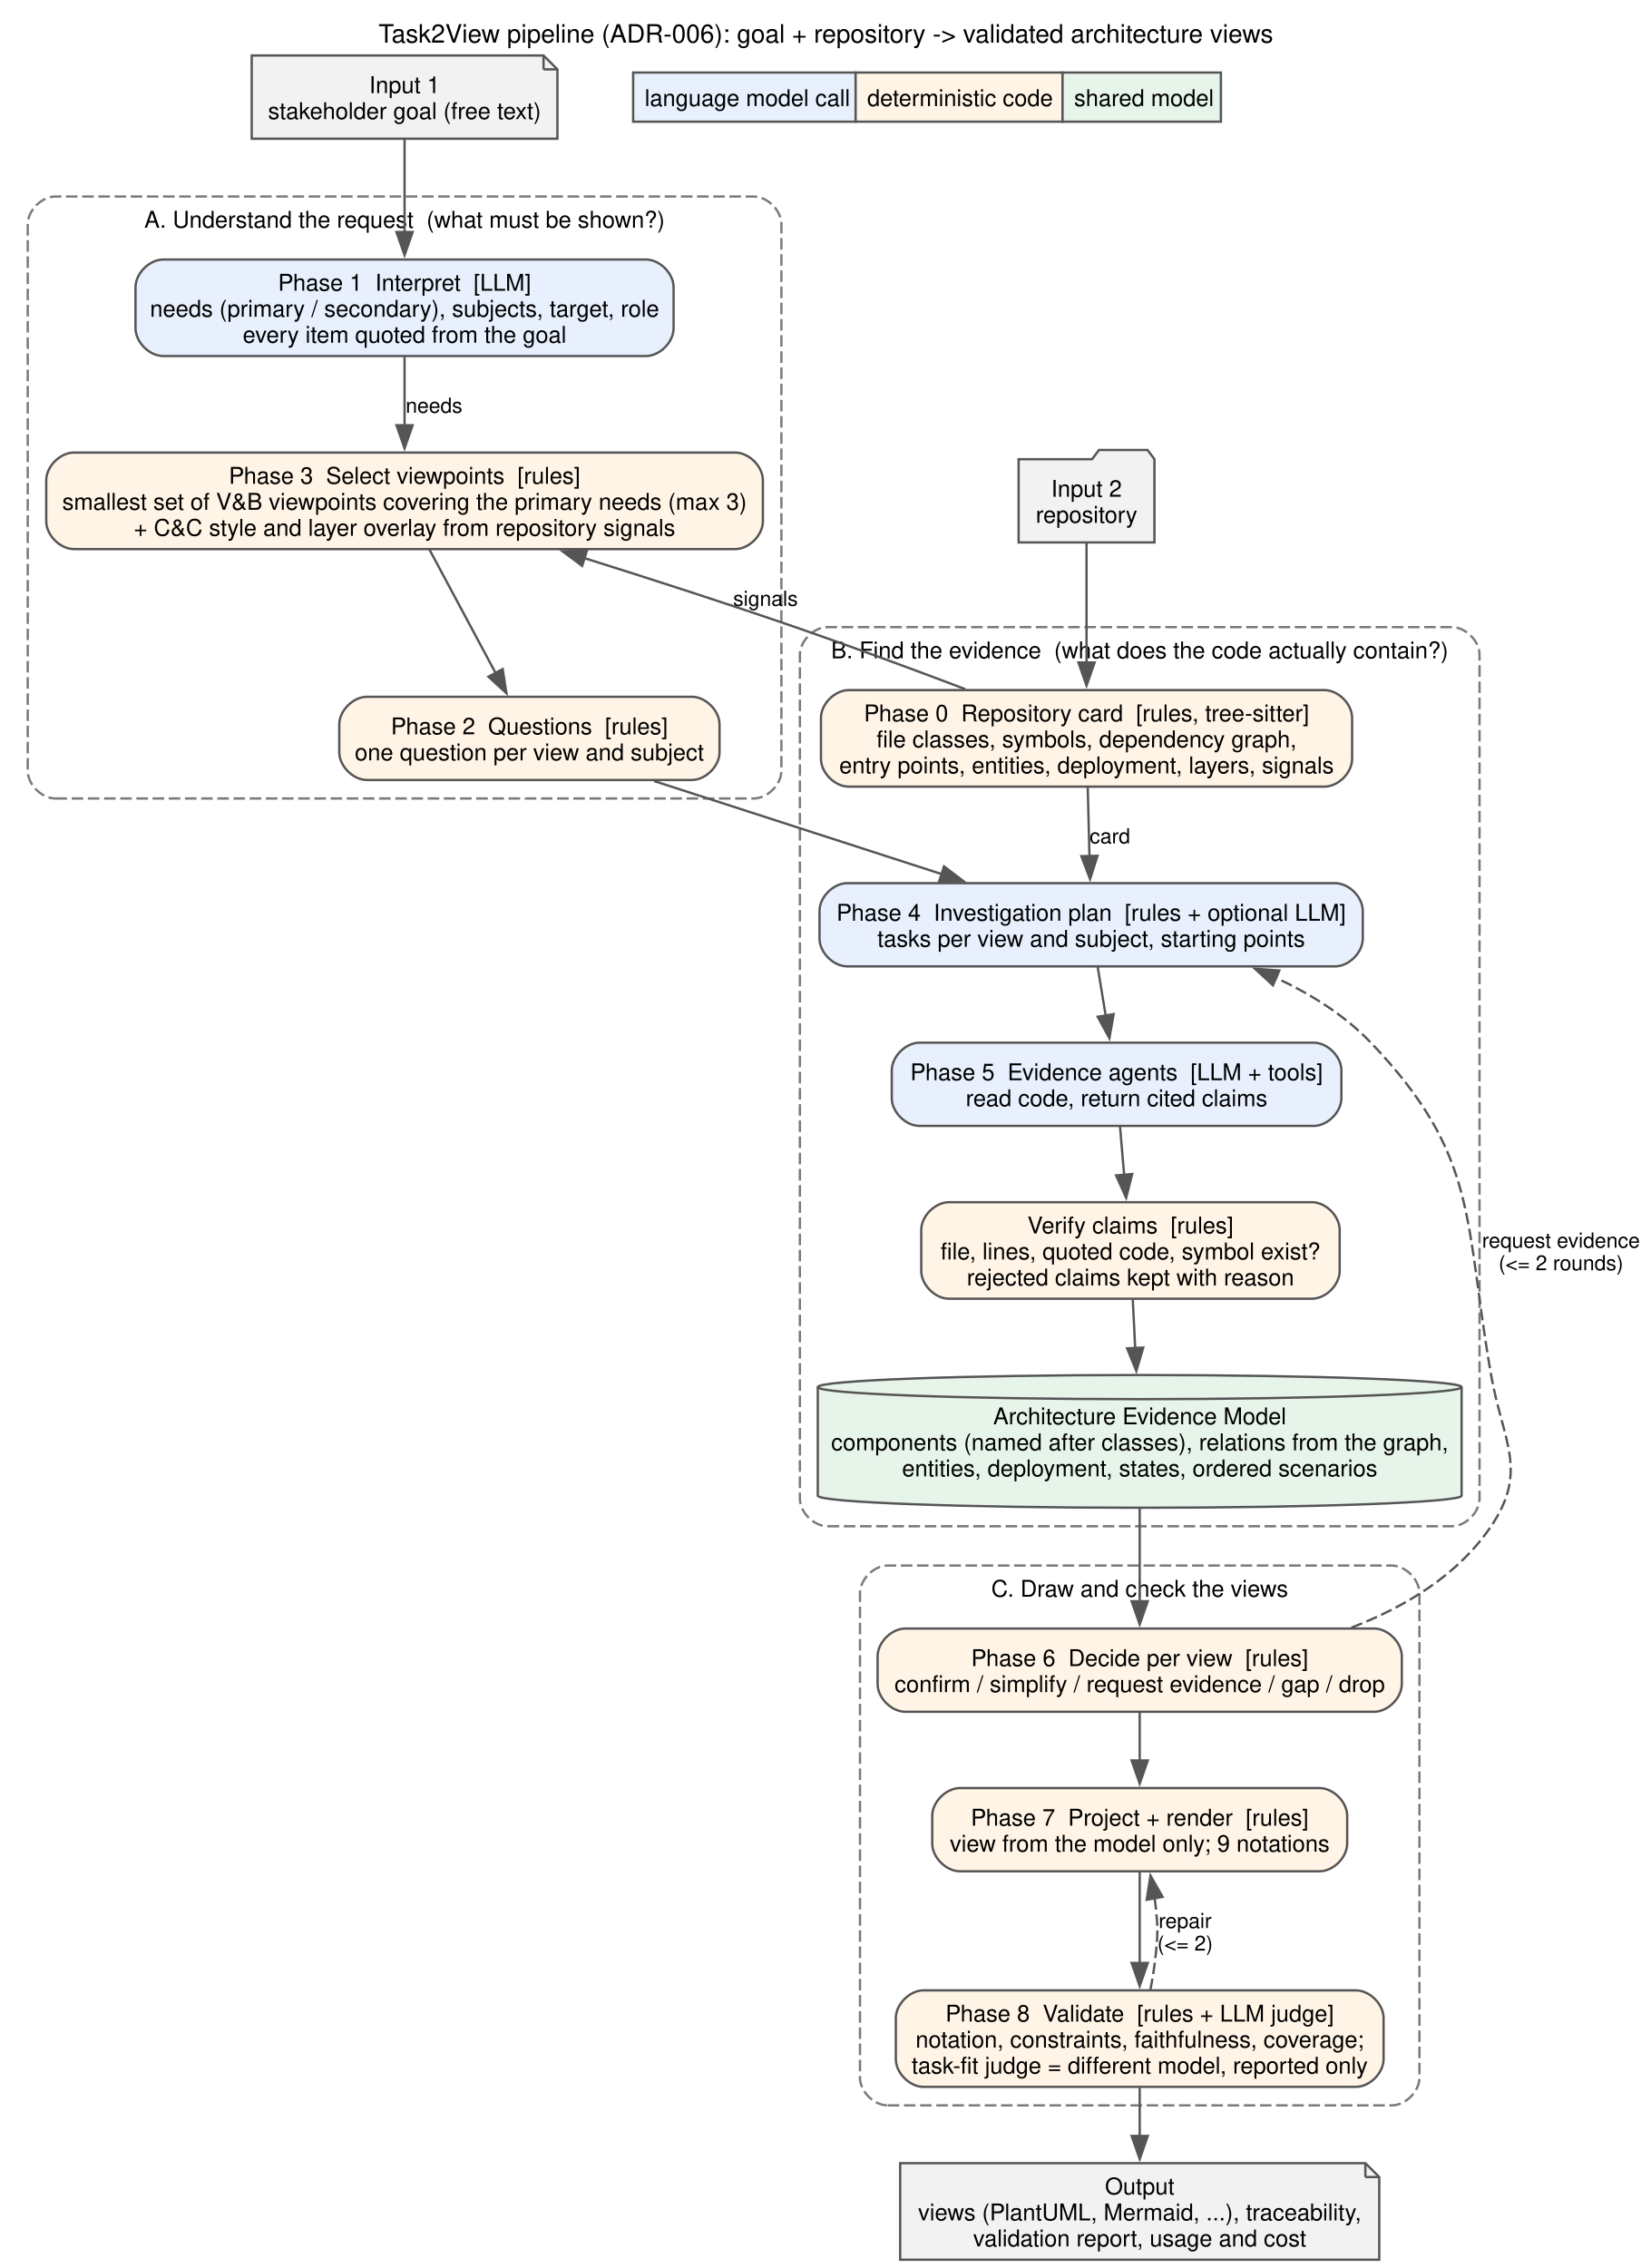
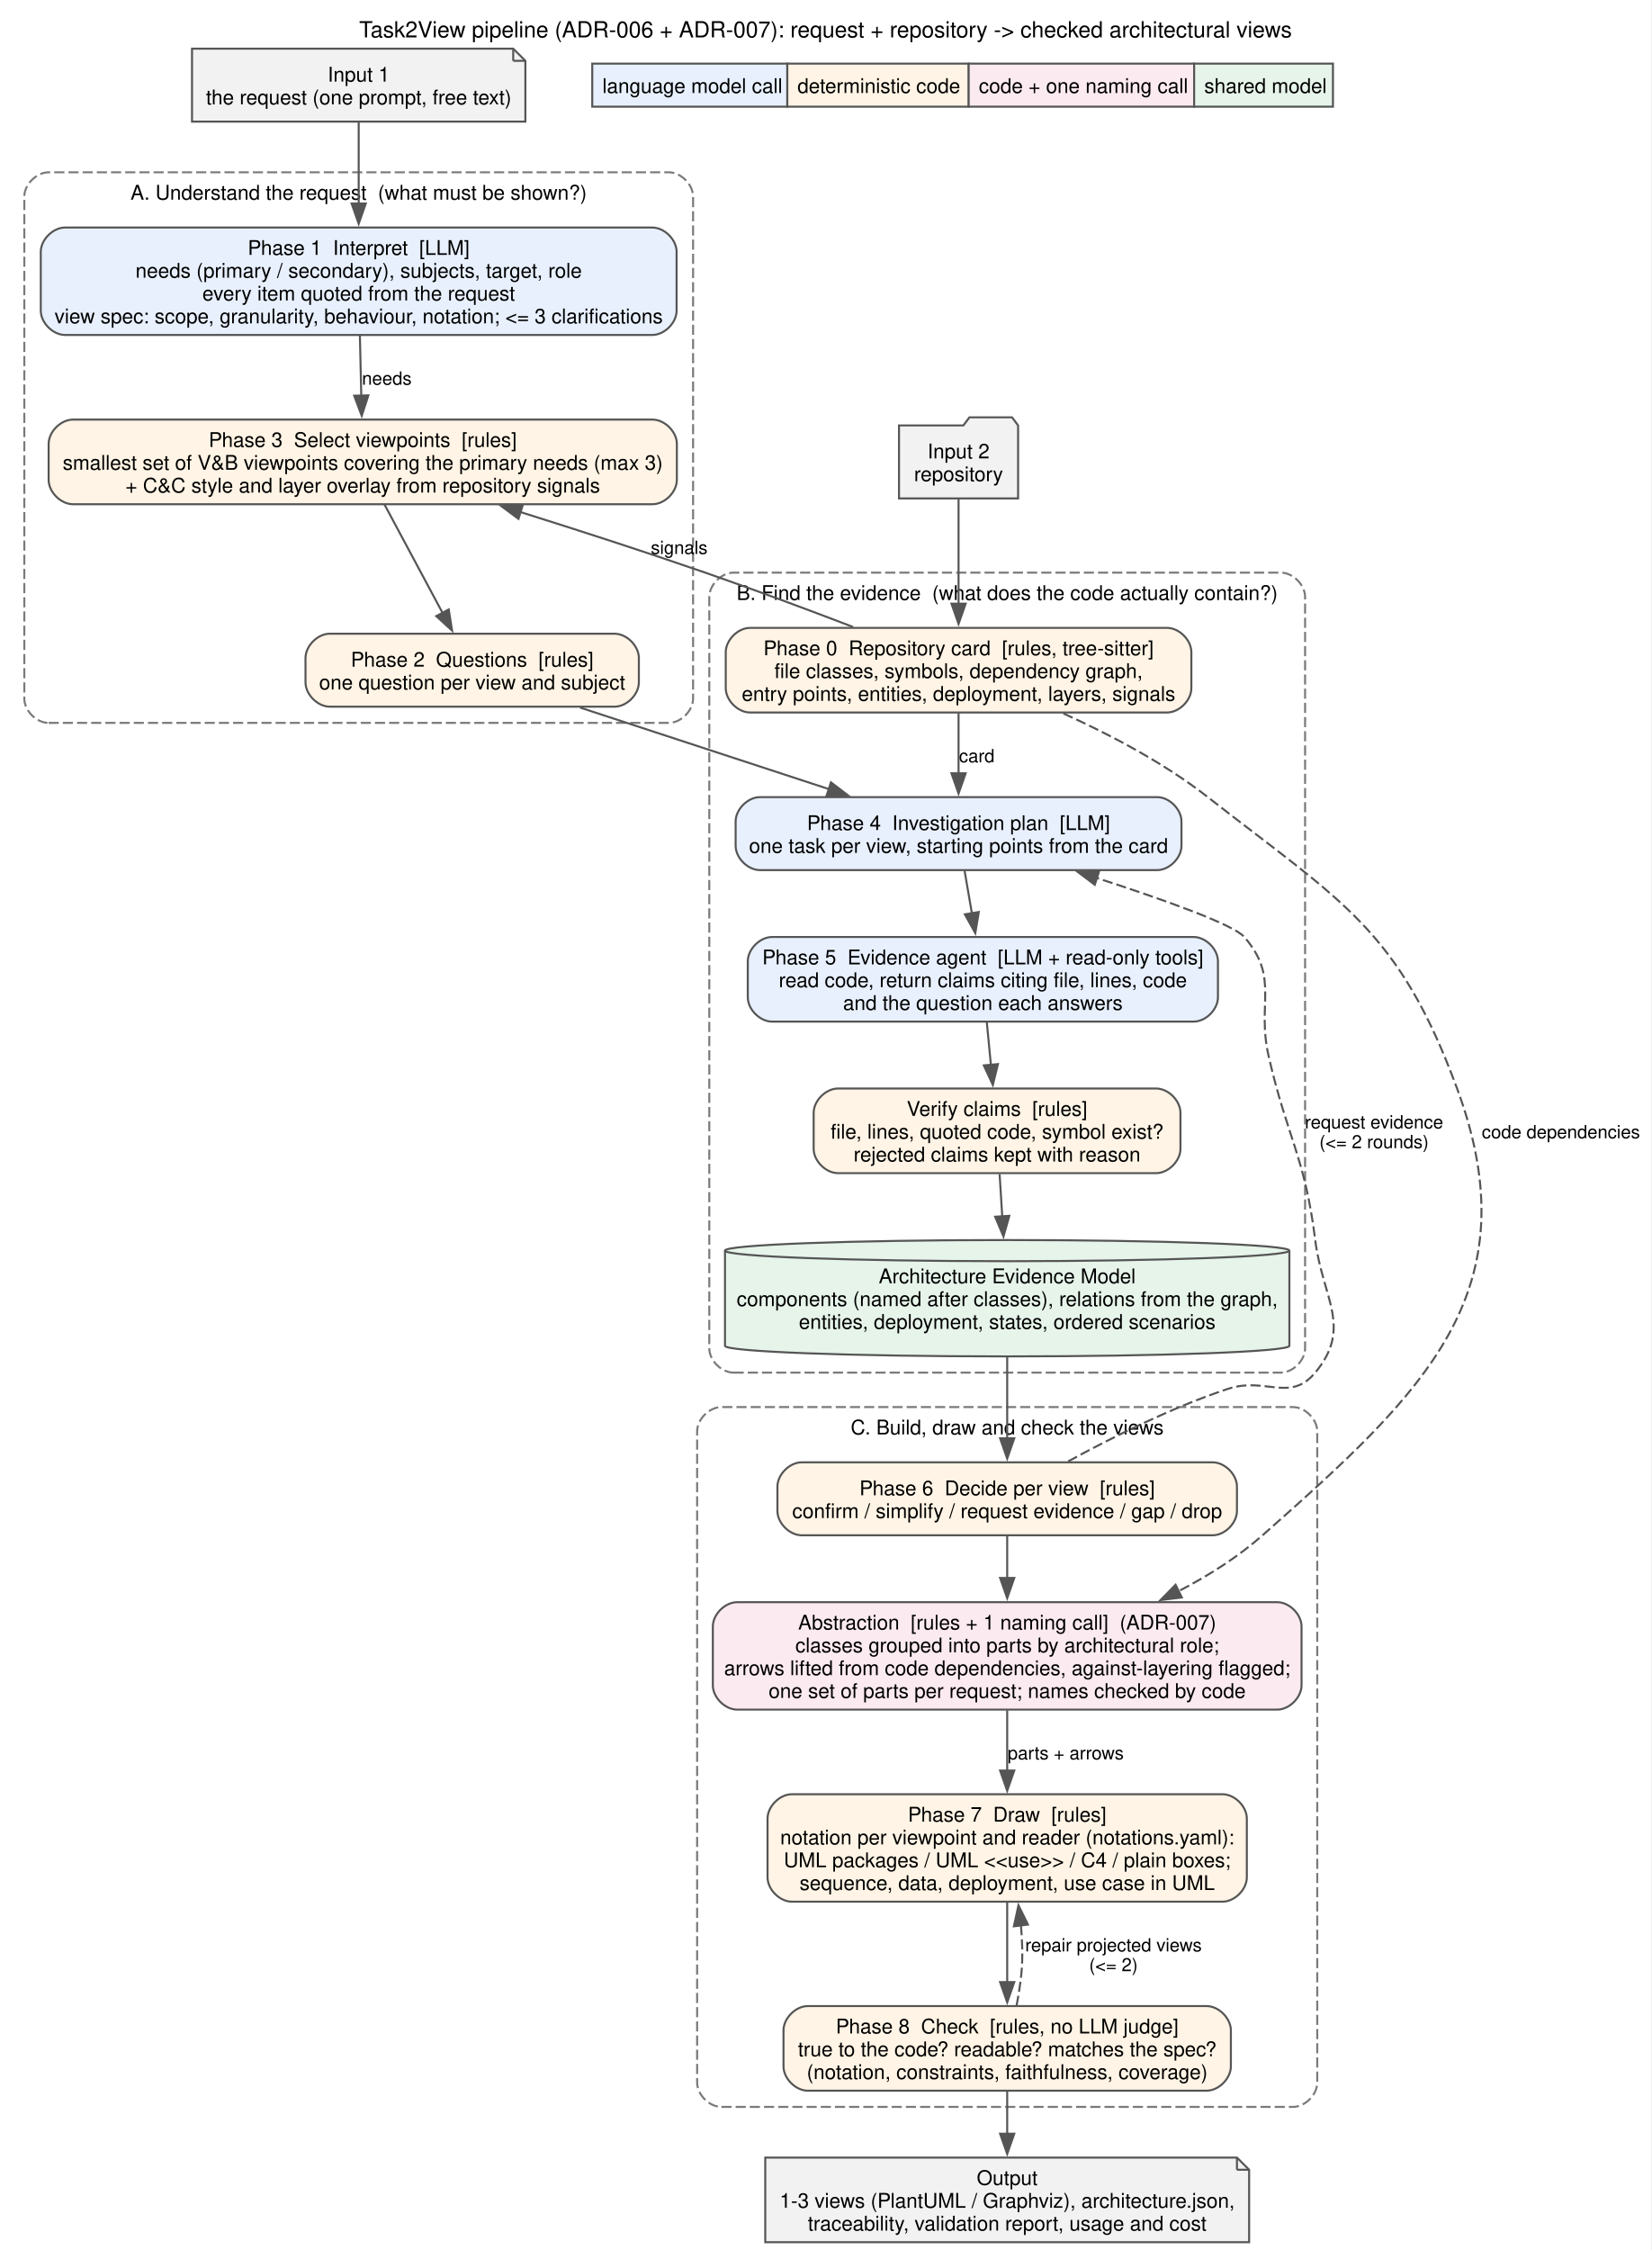
- <svg xmlns="http://www.w3.org/2000/svg" width="714pt" height="981pt" viewBox="0.00 0.00 714.00 981.00">
-   <g id="graph0" class="graph" transform="scale(1 1) rotate(0) translate(4 977.41)">
-     <polygon fill="white" stroke="none" points="-4,4 -4,-977.41 710.48,-977.41 710.48,4 -4,4" />
-     <text xml:space="preserve" text-anchor="middle" x="353.24" y="-958.96" font-family="Helvetica,sans-Serif" font-size="11.00">Task2View pipeline (ADR-006): goal + repository -&gt; validated architecture views</text>
+ <svg xmlns="http://www.w3.org/2000/svg" width="815pt" height="1110pt" viewBox="0.00 0.00 815.00 1110.00">
+   <g id="graph0" class="graph" transform="scale(1 1) rotate(0) translate(4 1106.16)">
+     <polygon fill="white" stroke="none" points="-4,4 -4,-1106.16 810.73,-1106.16 810.73,4 -4,4" />
+     <text xml:space="preserve" text-anchor="middle" x="403.36" y="-1087.71" font-family="Helvetica,sans-Serif" font-size="11.00">Task2View pipeline (ADR-006 + ADR-007): request + repository -&gt; checked architectural views</text>
    <g id="clust1" class="cluster">
-       <path fill="none" stroke="#7a7a7a" stroke-dasharray="5,2" d="M20,-632.03C20,-632.03 322,-632.03 322,-632.03 328,-632.03 334,-638.03 334,-644.03 334,-644.03 334,-880.41 334,-880.41 334,-886.41 328,-892.41 322,-892.41 322,-892.41 20,-892.41 20,-892.41 14,-892.41 8,-886.41 8,-880.41 8,-880.41 8,-644.03 8,-644.03 8,-638.03 14,-632.03 20,-632.03" />
-       <text xml:space="preserve" text-anchor="middle" x="171" y="-878.91" font-family="Helvetica,sans-Serif" font-size="10.00">A. Understand the request  (what must be shown?)</text>
+       <path fill="none" stroke="#7a7a7a" stroke-dasharray="5,2" d="M20,-749.53C20,-749.53 326,-749.53 326,-749.53 332,-749.53 338,-755.53 338,-761.53 338,-761.53 338,-1009.16 338,-1009.16 338,-1015.16 332,-1021.16 326,-1021.16 326,-1021.16 20,-1021.16 20,-1021.16 14,-1021.16 8,-1015.16 8,-1009.16 8,-1009.16 8,-761.53 8,-761.53 8,-755.53 14,-749.53 20,-749.53" />
+       <text xml:space="preserve" text-anchor="middle" x="173" y="-1007.66" font-family="Helvetica,sans-Serif" font-size="10.00">A. Understand the request  (what must be shown?)</text>
    </g>
    <g id="clust2" class="cluster">
-       <path fill="none" stroke="#7a7a7a" stroke-dasharray="5,2" d="M354,-317.25C354,-317.25 624,-317.25 624,-317.25 630,-317.25 636,-323.25 636,-329.25 636,-329.25 636,-694.16 636,-694.16 636,-700.16 630,-706.16 624,-706.16 624,-706.16 354,-706.16 354,-706.16 348,-706.16 342,-700.16 342,-694.16 342,-694.16 342,-329.25 342,-329.25 342,-323.25 348,-317.25 354,-317.25" />
-       <text xml:space="preserve" text-anchor="middle" x="489" y="-692.66" font-family="Helvetica,sans-Serif" font-size="10.00">B. Find the evidence  (what does the code actually contain?)</text>
+       <path fill="none" stroke="#7a7a7a" stroke-dasharray="5,2" d="M358,-429C358,-429 628,-429 628,-429 634,-429 640,-435 640,-441 640,-441 640,-811.66 640,-811.66 640,-817.66 634,-823.66 628,-823.66 628,-823.66 358,-823.66 358,-823.66 352,-823.66 346,-817.66 346,-811.66 346,-811.66 346,-441 346,-441 346,-435 352,-429 358,-429" />
+       <text xml:space="preserve" text-anchor="middle" x="493" y="-810.16" font-family="Helvetica,sans-Serif" font-size="10.00">B. Find the evidence  (what does the code actually contain?)</text>
    </g>
    <g id="clust3" class="cluster">
-       <path fill="none" stroke="#7a7a7a" stroke-dasharray="5,2" d="M380,-66.75C380,-66.75 598,-66.75 598,-66.75 604,-66.75 610,-72.75 610,-78.75 610,-78.75 610,-288.25 610,-288.25 610,-294.25 604,-300.25 598,-300.25 598,-300.25 380,-300.25 380,-300.25 374,-300.25 368,-294.25 368,-288.25 368,-288.25 368,-78.75 368,-78.75 368,-72.75 374,-66.75 380,-66.75" />
-       <text xml:space="preserve" text-anchor="middle" x="489" y="-286.75" font-family="Helvetica,sans-Serif" font-size="10.00">C. Draw and check the views</text>
+       <path fill="none" stroke="#7a7a7a" stroke-dasharray="5,2" d="M352,-66.75C352,-66.75 634,-66.75 634,-66.75 640,-66.75 646,-72.75 646,-78.75 646,-78.75 646,-400 646,-400 646,-406 640,-412 634,-412 634,-412 352,-412 352,-412 346,-412 340,-406 340,-400 340,-400 340,-78.75 340,-78.75 340,-72.75 346,-66.75 352,-66.75" />
+       <text xml:space="preserve" text-anchor="middle" x="493" y="-398.5" font-family="Helvetica,sans-Serif" font-size="10.00">C. Build, draw and check the views</text>
    </g>
    <g id="node1" class="node">
-       <polygon fill="#f2f2f2" stroke="#555555" points="231.12,-953.41 104.88,-953.41 104.88,-917.41 237.12,-917.41 237.12,-947.41 231.12,-953.41" />
-       <polyline fill="none" stroke="#555555" points="231.12,-953.41 231.12,-947.41" />
-       <polyline fill="none" stroke="#555555" points="237.12,-947.41 231.12,-947.41" />
-       <text xml:space="preserve" text-anchor="middle" x="171" y="-937.16" font-family="Helvetica,sans-Serif" font-size="10.00">Input 1</text>
-       <text xml:space="preserve" text-anchor="middle" x="171" y="-925.91" font-family="Helvetica,sans-Serif" font-size="10.00">stakeholder goal (free text)</text>
+       <polygon fill="#f2f2f2" stroke="#555555" points="249.25,-1082.16 90.75,-1082.16 90.75,-1046.16 255.25,-1046.16 255.25,-1076.16 249.25,-1082.16" />
+       <polyline fill="none" stroke="#555555" points="249.25,-1082.16 249.25,-1076.16" />
+       <polyline fill="none" stroke="#555555" points="255.25,-1076.16 249.25,-1076.16" />
+       <text xml:space="preserve" text-anchor="middle" x="173" y="-1065.91" font-family="Helvetica,sans-Serif" font-size="10.00">Input 1</text>
+       <text xml:space="preserve" text-anchor="middle" x="173" y="-1054.66" font-family="Helvetica,sans-Serif" font-size="10.00">the request (one prompt, free text)</text>
    </g>
    <g id="node3" class="node">
-       <path fill="#e8f0fe" stroke="#555555" d="M275.38,-865.16C275.38,-865.16 66.62,-865.16 66.62,-865.16 60.63,-865.16 54.62,-859.16 54.62,-853.16 54.62,-853.16 54.62,-835.41 54.62,-835.41 54.62,-829.41 60.62,-823.41 66.62,-823.41 66.62,-823.41 275.38,-823.41 275.38,-823.41 281.38,-823.41 287.38,-829.41 287.38,-835.41 287.38,-835.41 287.38,-853.16 287.38,-853.16 287.38,-859.16 281.38,-865.16 275.38,-865.16" />
-       <text xml:space="preserve" text-anchor="middle" x="171" y="-851.66" font-family="Helvetica,sans-Serif" font-size="10.00">Phase 1  Interpret  [LLM]</text>
-       <text xml:space="preserve" text-anchor="middle" x="171" y="-840.41" font-family="Helvetica,sans-Serif" font-size="10.00">needs (primary / secondary), subjects, target, role</text>
-       <text xml:space="preserve" text-anchor="middle" x="171" y="-829.16" font-family="Helvetica,sans-Serif" font-size="10.00">every item quoted from the goal</text>
+       <path fill="#e8f0fe" stroke="#555555" d="M317.88,-993.91C317.88,-993.91 28.13,-993.91 28.13,-993.91 22.12,-993.91 16.12,-987.91 16.12,-981.91 16.12,-981.91 16.12,-952.91 16.12,-952.91 16.12,-946.91 22.12,-940.91 28.12,-940.91 28.12,-940.91 317.88,-940.91 317.88,-940.91 323.88,-940.91 329.88,-946.91 329.88,-952.91 329.88,-952.91 329.88,-981.91 329.88,-981.91 329.88,-987.91 323.88,-993.91 317.88,-993.91" />
+       <text xml:space="preserve" text-anchor="middle" x="173" y="-980.41" font-family="Helvetica,sans-Serif" font-size="10.00">Phase 1  Interpret  [LLM]</text>
+       <text xml:space="preserve" text-anchor="middle" x="173" y="-969.16" font-family="Helvetica,sans-Serif" font-size="10.00">needs (primary / secondary), subjects, target, role</text>
+       <text xml:space="preserve" text-anchor="middle" x="173" y="-957.91" font-family="Helvetica,sans-Serif" font-size="10.00">every item quoted from the request</text>
+       <text xml:space="preserve" text-anchor="middle" x="173" y="-946.66" font-family="Helvetica,sans-Serif" font-size="10.00">view spec: scope, granularity, behaviour, notation; &lt;= 3 clarifications</text>
    </g>
    <g id="edge1" class="edge">
-       <path fill="none" stroke="#555555" d="M171,-917.22C171,-905.8 171,-890.45 171,-876.87" />
-       <polygon fill="#555555" stroke="#555555" points="174.5,-877.05 171,-867.05 167.5,-877.05 174.5,-877.05" />
+       <path fill="none" stroke="#555555" d="M173,-1045.78C173,-1034.51 173,-1019.39 173,-1005.51" />
+       <polygon fill="#555555" stroke="#555555" points="176.5,-1005.77 173,-995.77 169.5,-1005.77 176.5,-1005.77" />
    </g>
    <g id="node2" class="node">
-       <polygon fill="#f2f2f2" stroke="#555555" points="495.38,-778.78 492.38,-782.78 471.38,-782.78 468.38,-778.78 436.62,-778.78 436.62,-742.78 495.38,-742.78 495.38,-778.78" />
-       <text xml:space="preserve" text-anchor="middle" x="466" y="-762.53" font-family="Helvetica,sans-Serif" font-size="10.00">Input 2</text>
-       <text xml:space="preserve" text-anchor="middle" x="466" y="-751.28" font-family="Helvetica,sans-Serif" font-size="10.00">repository</text>
+       <polygon fill="#f2f2f2" stroke="#555555" points="498.38,-896.28 495.38,-900.28 474.38,-900.28 471.38,-896.28 439.62,-896.28 439.62,-860.28 498.38,-860.28 498.38,-896.28" />
+       <text xml:space="preserve" text-anchor="middle" x="469" y="-880.03" font-family="Helvetica,sans-Serif" font-size="10.00">Input 2</text>
+       <text xml:space="preserve" text-anchor="middle" x="469" y="-868.78" font-family="Helvetica,sans-Serif" font-size="10.00">repository</text>
    </g>
    <g id="node6" class="node">
-       <path fill="#fff4e5" stroke="#555555" d="M568.88,-678.91C568.88,-678.91 363.12,-678.91 363.12,-678.91 357.12,-678.91 351.12,-672.91 351.12,-666.91 351.12,-666.91 351.12,-649.16 351.12,-649.16 351.12,-643.16 357.12,-637.16 363.12,-637.16 363.12,-637.16 568.88,-637.16 568.88,-637.16 574.88,-637.16 580.88,-643.16 580.88,-649.16 580.88,-649.16 580.88,-666.91 580.88,-666.91 580.88,-672.91 574.88,-678.91 568.88,-678.91" />
-       <text xml:space="preserve" text-anchor="middle" x="466" y="-665.41" font-family="Helvetica,sans-Serif" font-size="10.00">Phase 0  Repository card  [rules, tree-sitter]</text>
-       <text xml:space="preserve" text-anchor="middle" x="466" y="-654.16" font-family="Helvetica,sans-Serif" font-size="10.00">file classes, symbols, dependency graph,</text>
-       <text xml:space="preserve" text-anchor="middle" x="466" y="-642.91" font-family="Helvetica,sans-Serif" font-size="10.00">entry points, entities, deployment, layers, signals</text>
+       <path fill="#fff4e5" stroke="#555555" d="M571.88,-796.41C571.88,-796.41 366.12,-796.41 366.12,-796.41 360.12,-796.41 354.12,-790.41 354.12,-784.41 354.12,-784.41 354.12,-766.66 354.12,-766.66 354.12,-760.66 360.12,-754.66 366.12,-754.66 366.12,-754.66 571.88,-754.66 571.88,-754.66 577.88,-754.66 583.88,-760.66 583.88,-766.66 583.88,-766.66 583.88,-784.41 583.88,-784.41 583.88,-790.41 577.88,-796.41 571.88,-796.41" />
+       <text xml:space="preserve" text-anchor="middle" x="469" y="-782.91" font-family="Helvetica,sans-Serif" font-size="10.00">Phase 0  Repository card  [rules, tree-sitter]</text>
+       <text xml:space="preserve" text-anchor="middle" x="469" y="-771.66" font-family="Helvetica,sans-Serif" font-size="10.00">file classes, symbols, dependency graph,</text>
+       <text xml:space="preserve" text-anchor="middle" x="469" y="-760.41" font-family="Helvetica,sans-Serif" font-size="10.00">entry points, entities, deployment, layers, signals</text>
    </g>
    <g id="edge2" class="edge">
-       <path fill="none" stroke="#555555" d="M466,-742.69C466,-728.46 466,-707.81 466,-690.59" />
-       <polygon fill="#555555" stroke="#555555" points="469.5,-690.85 466,-680.85 462.5,-690.85 469.5,-690.85" />
+       <path fill="none" stroke="#555555" d="M469,-860.19C469,-845.96 469,-825.31 469,-808.09" />
+       <polygon fill="#555555" stroke="#555555" points="472.5,-808.35 469,-798.35 465.5,-808.35 472.5,-808.35" />
    </g>
    <g id="node4" class="node">
-       <path fill="#fff4e5" stroke="#555555" d="M314,-781.66C314,-781.66 28,-781.66 28,-781.66 22,-781.66 16,-775.66 16,-769.66 16,-769.66 16,-751.91 16,-751.91 16,-745.91 22,-739.91 28,-739.91 28,-739.91 314,-739.91 314,-739.91 320,-739.91 326,-745.91 326,-751.91 326,-751.91 326,-769.66 326,-769.66 326,-775.66 320,-781.66 314,-781.66" />
-       <text xml:space="preserve" text-anchor="middle" x="171" y="-768.16" font-family="Helvetica,sans-Serif" font-size="10.00">Phase 3  Select viewpoints  [rules]</text>
-       <text xml:space="preserve" text-anchor="middle" x="171" y="-756.91" font-family="Helvetica,sans-Serif" font-size="10.00">smallest set of V&amp;B viewpoints covering the primary needs (max 3)</text>
-       <text xml:space="preserve" text-anchor="middle" x="171" y="-745.66" font-family="Helvetica,sans-Serif" font-size="10.00">+ C&amp;C style and layer overlay from repository signals</text>
+       <path fill="#fff4e5" stroke="#555555" d="M318,-899.16C318,-899.16 32,-899.16 32,-899.16 26,-899.16 20,-893.16 20,-887.16 20,-887.16 20,-869.41 20,-869.41 20,-863.41 26,-857.41 32,-857.41 32,-857.41 318,-857.41 318,-857.41 324,-857.41 330,-863.41 330,-869.41 330,-869.41 330,-887.16 330,-887.16 330,-893.16 324,-899.16 318,-899.16" />
+       <text xml:space="preserve" text-anchor="middle" x="175" y="-885.66" font-family="Helvetica,sans-Serif" font-size="10.00">Phase 3  Select viewpoints  [rules]</text>
+       <text xml:space="preserve" text-anchor="middle" x="175" y="-874.41" font-family="Helvetica,sans-Serif" font-size="10.00">smallest set of V&amp;B viewpoints covering the primary needs (max 3)</text>
+       <text xml:space="preserve" text-anchor="middle" x="175" y="-863.16" font-family="Helvetica,sans-Serif" font-size="10.00">+ C&amp;C style and layer overlay from repository signals</text>
    </g>
    <g id="edge4" class="edge">
-       <path fill="none" stroke="#555555" d="M171,-823.14C171,-814.12 171,-803.29 171,-793.24" />
-       <polygon fill="#555555" stroke="#555555" points="174.5,-793.49 171,-783.49 167.5,-793.49 174.5,-793.49" />
-       <text xml:space="preserve" text-anchor="middle" x="183.75" y="-798.86" font-family="Helvetica,sans-Serif" font-size="9.00">needs</text>
+       <path fill="none" stroke="#555555" d="M173.59,-940.74C173.8,-931.39 174.05,-920.71 174.27,-910.9" />
+       <polygon fill="#555555" stroke="#555555" points="177.77,-911.11 174.5,-901.04 170.77,-910.95 177.77,-911.11" />
+       <text xml:space="preserve" text-anchor="middle" x="186.87" y="-916.36" font-family="Helvetica,sans-Serif" font-size="9.00">needs</text>
    </g>
    <g id="node5" class="node">
-       <path fill="#fff4e5" stroke="#555555" d="M295.25,-676.03C295.25,-676.03 154.75,-676.03 154.75,-676.03 148.75,-676.03 142.75,-670.03 142.75,-664.03 142.75,-664.03 142.75,-652.03 142.75,-652.03 142.75,-646.03 148.75,-640.03 154.75,-640.03 154.75,-640.03 295.25,-640.03 295.25,-640.03 301.25,-640.03 307.25,-646.03 307.25,-652.03 307.25,-652.03 307.25,-664.03 307.25,-664.03 307.25,-670.03 301.25,-676.03 295.25,-676.03" />
-       <text xml:space="preserve" text-anchor="middle" x="225" y="-659.78" font-family="Helvetica,sans-Serif" font-size="10.00">Phase 2  Questions  [rules]</text>
-       <text xml:space="preserve" text-anchor="middle" x="225" y="-648.53" font-family="Helvetica,sans-Serif" font-size="10.00">one question per view and subject</text>
+       <path fill="#fff4e5" stroke="#555555" d="M299.25,-793.53C299.25,-793.53 158.75,-793.53 158.75,-793.53 152.75,-793.53 146.75,-787.53 146.75,-781.53 146.75,-781.53 146.75,-769.53 146.75,-769.53 146.75,-763.53 152.75,-757.53 158.75,-757.53 158.75,-757.53 299.25,-757.53 299.25,-757.53 305.25,-757.53 311.25,-763.53 311.25,-769.53 311.25,-769.53 311.25,-781.53 311.25,-781.53 311.25,-787.53 305.25,-793.53 299.25,-793.53" />
+       <text xml:space="preserve" text-anchor="middle" x="229" y="-777.28" font-family="Helvetica,sans-Serif" font-size="10.00">Phase 2  Questions  [rules]</text>
+       <text xml:space="preserve" text-anchor="middle" x="229" y="-766.03" font-family="Helvetica,sans-Serif" font-size="10.00">one question per view and subject</text>
    </g>
    <g id="edge5" class="edge">
-       <path fill="none" stroke="#555555" d="M181.67,-739.88C189.92,-724.49 201.42,-703.03 210.5,-686.08" />
-       <polygon fill="#555555" stroke="#555555" points="213.44,-688.01 215.08,-677.55 207.27,-684.71 213.44,-688.01" />
+       <path fill="none" stroke="#555555" d="M185.67,-857.38C193.92,-841.99 205.42,-820.53 214.5,-803.58" />
+       <polygon fill="#555555" stroke="#555555" points="217.44,-805.51 219.08,-795.05 211.27,-802.21 217.44,-805.51" />
    </g>
    <g id="node7" class="node">
-       <path fill="#e8f0fe" stroke="#555555" d="M573.5,-595.41C573.5,-595.41 362.5,-595.41 362.5,-595.41 356.5,-595.41 350.5,-589.41 350.5,-583.41 350.5,-583.41 350.5,-571.41 350.5,-571.41 350.5,-565.41 356.5,-559.41 362.5,-559.41 362.5,-559.41 573.5,-559.41 573.5,-559.41 579.5,-559.41 585.5,-565.41 585.5,-571.41 585.5,-571.41 585.5,-583.41 585.5,-583.41 585.5,-589.41 579.5,-595.41 573.5,-595.41" />
-       <text xml:space="preserve" text-anchor="middle" x="468" y="-579.16" font-family="Helvetica,sans-Serif" font-size="10.00">Phase 4  Investigation plan  [rules + optional LLM]</text>
-       <text xml:space="preserve" text-anchor="middle" x="468" y="-567.91" font-family="Helvetica,sans-Serif" font-size="10.00">tasks per view and subject, starting points</text>
+       <path fill="#e8f0fe" stroke="#555555" d="M567,-712.91C567,-712.91 371,-712.91 371,-712.91 365,-712.91 359,-706.91 359,-700.91 359,-700.91 359,-688.91 359,-688.91 359,-682.91 365,-676.91 371,-676.91 371,-676.91 567,-676.91 567,-676.91 573,-676.91 579,-682.91 579,-688.91 579,-688.91 579,-700.91 579,-700.91 579,-706.91 573,-712.91 567,-712.91" />
+       <text xml:space="preserve" text-anchor="middle" x="469" y="-696.66" font-family="Helvetica,sans-Serif" font-size="10.00">Phase 4  Investigation plan  [LLM]</text>
+       <text xml:space="preserve" text-anchor="middle" x="469" y="-685.41" font-family="Helvetica,sans-Serif" font-size="10.00">one task per view, starting points from the card</text>
    </g>
    <g id="edge6" class="edge">
-       <path fill="none" stroke="#555555" d="M278.93,-639.58C315.74,-627.67 364.68,-611.84 403.54,-599.26" />
-       <polygon fill="#555555" stroke="#555555" points="404.34,-602.68 412.78,-596.27 402.19,-596.02 404.34,-602.68" />
+       <path fill="none" stroke="#555555" d="M282.26,-757.08C318.62,-745.17 366.95,-729.34 405.34,-716.76" />
+       <polygon fill="#555555" stroke="#555555" points="406.03,-720.22 414.45,-713.78 403.85,-713.57 406.03,-720.22" />
    </g>
    <g id="edge3" class="edge">
-       <path fill="none" stroke="#555555" d="M413.49,-679.35C390.96,-687.89 364.28,-697.77 340,-706.16 310.33,-716.4 277.48,-727 248.7,-736.03" />
-       <polygon fill="#555555" stroke="#555555" points="247.82,-732.64 239.32,-738.96 249.91,-739.32 247.82,-732.64" />
-       <text xml:space="preserve" text-anchor="middle" x="327.14" y="-715.36" font-family="Helvetica,sans-Serif" font-size="9.00">signals</text>
+       <path fill="none" stroke="#555555" d="M416.92,-796.87C394.57,-805.42 368.1,-815.3 344,-823.66 314.34,-833.94 281.5,-844.54 252.71,-853.58" />
+       <polygon fill="#555555" stroke="#555555" points="251.84,-850.18 243.34,-856.5 253.93,-856.86 251.84,-850.18" />
+       <text xml:space="preserve" text-anchor="middle" x="331.15" y="-832.86" font-family="Helvetica,sans-Serif" font-size="9.00">signals</text>
    </g>
    <g id="edge7" class="edge">
-       <path fill="none" stroke="#555555" d="M466.52,-636.78C466.75,-627.73 467.02,-616.89 467.27,-607.02" />
-       <polygon fill="#555555" stroke="#555555" points="470.77,-607.25 467.52,-597.17 463.77,-607.08 470.77,-607.25" />
-       <text xml:space="preserve" text-anchor="middle" x="476.12" y="-612.61" font-family="Helvetica,sans-Serif" font-size="9.00">card</text>
+       <path fill="none" stroke="#555555" d="M469,-754.28C469,-745.23 469,-734.39 469,-724.52" />
+       <polygon fill="#555555" stroke="#555555" points="472.5,-724.67 469,-714.67 465.5,-724.67 472.5,-724.67" />
+       <text xml:space="preserve" text-anchor="middle" x="478" y="-730.11" font-family="Helvetica,sans-Serif" font-size="9.00">card</text>
+     </g>
+     <g id="node12" class="node">
+       <path fill="#fbeaf0" stroke="#555555" d="M626.25,-315.75C626.25,-315.75 359.75,-315.75 359.75,-315.75 353.75,-315.75 347.75,-309.75 347.75,-303.75 347.75,-303.75 347.75,-274.75 347.75,-274.75 347.75,-268.75 353.75,-262.75 359.75,-262.75 359.75,-262.75 626.25,-262.75 626.25,-262.75 632.25,-262.75 638.25,-268.75 638.25,-274.75 638.25,-274.75 638.25,-303.75 638.25,-303.75 638.25,-309.75 632.25,-315.75 626.25,-315.75" />
+       <text xml:space="preserve" text-anchor="middle" x="493" y="-302.25" font-family="Helvetica,sans-Serif" font-size="10.00">Abstraction  [rules + 1 naming call]  (ADR-007)</text>
+       <text xml:space="preserve" text-anchor="middle" x="493" y="-291" font-family="Helvetica,sans-Serif" font-size="10.00">classes grouped into parts by architectural role;</text>
+       <text xml:space="preserve" text-anchor="middle" x="493" y="-279.75" font-family="Helvetica,sans-Serif" font-size="10.00">arrows lifted from code dependencies, against-layering flagged;</text>
+       <text xml:space="preserve" text-anchor="middle" x="493" y="-268.5" font-family="Helvetica,sans-Serif" font-size="10.00">one set of parts per request; names checked by code</text>
+     </g>
+     <g id="edge15" class="edge">
+       <path fill="none" stroke="#555555" stroke-dasharray="5,2" d="M520.75,-754.17C543.82,-743.74 570.55,-729.68 592,-712.91 658.23,-661.1 685.86,-648.03 715,-569.16 752.03,-468.93 699.04,-419.53 619,-348.75 606.82,-337.98 592.31,-328.82 577.55,-321.17" />
+       <polygon fill="#555555" stroke="#555555" points="579.18,-318.08 568.67,-316.79 576.09,-324.36 579.18,-318.08" />
+       <text xml:space="preserve" text-anchor="middle" x="766.23" y="-544.61" font-family="Helvetica,sans-Serif" font-size="9.00">code dependencies</text>
    </g>
    <g id="node8" class="node">
-       <path fill="#e8f0fe" stroke="#555555" d="M564.25,-526.41C564.25,-526.41 393.75,-526.41 393.75,-526.41 387.75,-526.41 381.75,-520.41 381.75,-514.41 381.75,-514.41 381.75,-502.41 381.75,-502.41 381.75,-496.41 387.75,-490.41 393.75,-490.41 393.75,-490.41 564.25,-490.41 564.25,-490.41 570.25,-490.41 576.25,-496.41 576.25,-502.41 576.25,-502.41 576.25,-514.41 576.25,-514.41 576.25,-520.41 570.25,-526.41 564.25,-526.41" />
-       <text xml:space="preserve" text-anchor="middle" x="479" y="-510.16" font-family="Helvetica,sans-Serif" font-size="10.00">Phase 5  Evidence agents  [LLM + tools]</text>
-       <text xml:space="preserve" text-anchor="middle" x="479" y="-498.91" font-family="Helvetica,sans-Serif" font-size="10.00">read code, return cited claims</text>
+       <path fill="#e8f0fe" stroke="#555555" d="M585,-643.91C585,-643.91 377,-643.91 377,-643.91 371,-643.91 365,-637.91 365,-631.91 365,-631.91 365,-614.16 365,-614.16 365,-608.16 371,-602.16 377,-602.16 377,-602.16 585,-602.16 585,-602.16 591,-602.16 597,-608.16 597,-614.16 597,-614.16 597,-631.91 597,-631.91 597,-637.91 591,-643.91 585,-643.91" />
+       <text xml:space="preserve" text-anchor="middle" x="481" y="-630.41" font-family="Helvetica,sans-Serif" font-size="10.00">Phase 5  Evidence agent  [LLM + read-only tools]</text>
+       <text xml:space="preserve" text-anchor="middle" x="481" y="-619.16" font-family="Helvetica,sans-Serif" font-size="10.00">read code, return claims citing file, lines, code</text>
+       <text xml:space="preserve" text-anchor="middle" x="481" y="-607.91" font-family="Helvetica,sans-Serif" font-size="10.00">and the question each answers</text>
    </g>
    <g id="edge8" class="edge">
-       <path fill="none" stroke="#555555" d="M470.83,-559.15C471.89,-552.72 473.12,-545.22 474.3,-538.04" />
-       <polygon fill="#555555" stroke="#555555" points="477.73,-538.76 475.89,-528.33 470.82,-537.63 477.73,-538.76" />
+       <path fill="none" stroke="#555555" d="M471.97,-676.63C473.07,-670.22 474.36,-662.72 475.61,-655.43" />
+       <polygon fill="#555555" stroke="#555555" points="479.01,-656.27 477.26,-645.82 472.12,-655.08 479.01,-656.27" />
    </g>
    <g id="node9" class="node">
-       <path fill="#fff4e5" stroke="#555555" d="M563.5,-457.41C563.5,-457.41 406.5,-457.41 406.5,-457.41 400.5,-457.41 394.5,-451.41 394.5,-445.41 394.5,-445.41 394.5,-427.66 394.5,-427.66 394.5,-421.66 400.5,-415.66 406.5,-415.66 406.5,-415.66 563.5,-415.66 563.5,-415.66 569.5,-415.66 575.5,-421.66 575.5,-427.66 575.5,-427.66 575.5,-445.41 575.5,-445.41 575.5,-451.41 569.5,-457.41 563.5,-457.41" />
-       <text xml:space="preserve" text-anchor="middle" x="485" y="-443.91" font-family="Helvetica,sans-Serif" font-size="10.00">Verify claims  [rules]</text>
-       <text xml:space="preserve" text-anchor="middle" x="485" y="-432.66" font-family="Helvetica,sans-Serif" font-size="10.00">file, lines, quoted code, symbol exist?</text>
-       <text xml:space="preserve" text-anchor="middle" x="485" y="-421.41" font-family="Helvetica,sans-Serif" font-size="10.00">rejected claims kept with reason</text>
+       <path fill="#fff4e5" stroke="#555555" d="M566.5,-569.16C566.5,-569.16 409.5,-569.16 409.5,-569.16 403.5,-569.16 397.5,-563.16 397.5,-557.16 397.5,-557.16 397.5,-539.41 397.5,-539.41 397.5,-533.41 403.5,-527.41 409.5,-527.41 409.5,-527.41 566.5,-527.41 566.5,-527.41 572.5,-527.41 578.5,-533.41 578.5,-539.41 578.5,-539.41 578.5,-557.16 578.5,-557.16 578.5,-563.16 572.5,-569.16 566.5,-569.16" />
+       <text xml:space="preserve" text-anchor="middle" x="488" y="-555.66" font-family="Helvetica,sans-Serif" font-size="10.00">Verify claims  [rules]</text>
+       <text xml:space="preserve" text-anchor="middle" x="488" y="-544.41" font-family="Helvetica,sans-Serif" font-size="10.00">file, lines, quoted code, symbol exist?</text>
+       <text xml:space="preserve" text-anchor="middle" x="488" y="-533.16" font-family="Helvetica,sans-Serif" font-size="10.00">rejected claims kept with reason</text>
    </g>
    <g id="edge9" class="edge">
-       <path fill="none" stroke="#555555" d="M480.48,-490.13C481.03,-483.79 481.66,-476.4 482.28,-469.19" />
-       <polygon fill="#555555" stroke="#555555" points="485.76,-469.6 483.13,-459.34 478.78,-469 485.76,-469.6" />
+       <path fill="none" stroke="#555555" d="M482.95,-601.77C483.58,-595.22 484.29,-587.81 484.98,-580.66" />
+       <polygon fill="#555555" stroke="#555555" points="488.44,-581.23 485.92,-570.94 481.47,-580.56 488.44,-581.23" />
    </g>
    <g id="node10" class="node">
-       <path fill="#e6f4ea" stroke="#555555" d="M628.25,-377.44C628.25,-380.32 565.84,-382.66 489,-382.66 412.16,-382.66 349.75,-380.32 349.75,-377.44 349.75,-377.44 349.75,-330.47 349.75,-330.47 349.75,-327.59 412.16,-325.25 489,-325.25 565.84,-325.25 628.25,-327.59 628.25,-330.47 628.25,-330.47 628.25,-377.44 628.25,-377.44" />
-       <path fill="none" stroke="#555555" d="M628.25,-377.44C628.25,-374.56 565.84,-372.22 489,-372.22 412.16,-372.22 349.75,-374.56 349.75,-377.44" />
-       <text xml:space="preserve" text-anchor="middle" x="489" y="-361.33" font-family="Helvetica,sans-Serif" font-size="10.00">Architecture Evidence Model</text>
-       <text xml:space="preserve" text-anchor="middle" x="489" y="-350.08" font-family="Helvetica,sans-Serif" font-size="10.00">components (named after classes), relations from the graph,</text>
-       <text xml:space="preserve" text-anchor="middle" x="489" y="-338.83" font-family="Helvetica,sans-Serif" font-size="10.00">entities, deployment, states, ordered scenarios</text>
+       <path fill="#e6f4ea" stroke="#555555" d="M632.25,-489.19C632.25,-492.07 569.84,-494.41 493,-494.41 416.16,-494.41 353.75,-492.07 353.75,-489.19 353.75,-489.19 353.75,-442.22 353.75,-442.22 353.75,-439.34 416.16,-437 493,-437 569.84,-437 632.25,-439.34 632.25,-442.22 632.25,-442.22 632.25,-489.19 632.25,-489.19" />
+       <path fill="none" stroke="#555555" d="M632.25,-489.19C632.25,-486.31 569.84,-483.97 493,-483.97 416.16,-483.97 353.75,-486.31 353.75,-489.19" />
+       <text xml:space="preserve" text-anchor="middle" x="493" y="-473.08" font-family="Helvetica,sans-Serif" font-size="10.00">Architecture Evidence Model</text>
+       <text xml:space="preserve" text-anchor="middle" x="493" y="-461.83" font-family="Helvetica,sans-Serif" font-size="10.00">components (named after classes), relations from the graph,</text>
+       <text xml:space="preserve" text-anchor="middle" x="493" y="-450.58" font-family="Helvetica,sans-Serif" font-size="10.00">entities, deployment, states, ordered scenarios</text>
    </g>
    <g id="edge10" class="edge">
-       <path fill="none" stroke="#555555" d="M486.01,-415.2C486.33,-408.77 486.69,-401.44 487.05,-394.16" />
-       <polygon fill="#555555" stroke="#555555" points="490.54,-394.56 487.54,-384.4 483.55,-394.21 490.54,-394.56" />
+       <path fill="none" stroke="#555555" d="M489.26,-526.95C489.66,-520.52 490.12,-513.19 490.57,-505.91" />
+       <polygon fill="#555555" stroke="#555555" points="494.05,-506.35 491.17,-496.15 487.06,-505.91 494.05,-506.35" />
    </g>
    <g id="node11" class="node">
-       <path fill="#fff4e5" stroke="#555555" d="M590.38,-273C590.38,-273 387.62,-273 387.62,-273 381.62,-273 375.62,-267 375.62,-261 375.62,-261 375.62,-249 375.62,-249 375.62,-243 381.62,-237 387.62,-237 387.62,-237 590.38,-237 590.38,-237 596.38,-237 602.38,-243 602.38,-249 602.38,-249 602.38,-261 602.38,-261 602.38,-267 596.38,-273 590.38,-273" />
-       <text xml:space="preserve" text-anchor="middle" x="489" y="-256.75" font-family="Helvetica,sans-Serif" font-size="10.00">Phase 6  Decide per view  [rules]</text>
-       <text xml:space="preserve" text-anchor="middle" x="489" y="-245.5" font-family="Helvetica,sans-Serif" font-size="10.00">confirm / simplify / request evidence / gap / drop</text>
+       <path fill="#fff4e5" stroke="#555555" d="M594.38,-384.75C594.38,-384.75 391.62,-384.75 391.62,-384.75 385.62,-384.75 379.62,-378.75 379.62,-372.75 379.62,-372.75 379.62,-360.75 379.62,-360.75 379.62,-354.75 385.62,-348.75 391.62,-348.75 391.62,-348.75 594.38,-348.75 594.38,-348.75 600.38,-348.75 606.38,-354.75 606.38,-360.75 606.38,-360.75 606.38,-372.75 606.38,-372.75 606.38,-378.75 600.38,-384.75 594.38,-384.75" />
+       <text xml:space="preserve" text-anchor="middle" x="493" y="-368.5" font-family="Helvetica,sans-Serif" font-size="10.00">Phase 6  Decide per view  [rules]</text>
+       <text xml:space="preserve" text-anchor="middle" x="493" y="-357.25" font-family="Helvetica,sans-Serif" font-size="10.00">confirm / simplify / request evidence / gap / drop</text>
    </g>
    <g id="edge11" class="edge">
-       <path fill="none" stroke="#555555" d="M489,-324.91C489,-312.28 489,-297.39 489,-284.68" />
-       <polygon fill="#555555" stroke="#555555" points="492.5,-284.83 489,-274.83 485.5,-284.83 492.5,-284.83" />
+       <path fill="none" stroke="#555555" d="M493,-436.66C493,-424.03 493,-409.14 493,-396.43" />
+       <polygon fill="#555555" stroke="#555555" points="496.5,-396.58 493,-386.58 489.5,-396.58 496.5,-396.58" />
    </g>
    <g id="edge12" class="edge">
-       <path fill="none" stroke="#555555" stroke-dasharray="5,2" d="M580.57,-273.4C604.14,-282.47 626.83,-296.26 641,-317.25 657.27,-341.34 646.02,-354.02 641,-382.66 629.27,-449.58 635.95,-477.3 589,-526.41 577.64,-538.29 563.04,-547.44 547.95,-554.47" />
-       <polygon fill="#555555" stroke="#555555" points="546.63,-551.22 538.84,-558.4 549.4,-557.65 546.63,-551.22" />
-       <text xml:space="preserve" text-anchor="middle" x="671.23" y="-437.73" font-family="Helvetica,sans-Serif" font-size="9.00">request evidence</text>
-       <text xml:space="preserve" text-anchor="middle" x="671.23" y="-427.98" font-family="Helvetica,sans-Serif" font-size="9.00">(&lt;= 2 rounds)</text>
-     </g>
-     <g id="node12" class="node">
-       <path fill="#fff4e5" stroke="#555555" d="M566.75,-204C566.75,-204 411.25,-204 411.25,-204 405.25,-204 399.25,-198 399.25,-192 399.25,-192 399.25,-180 399.25,-180 399.25,-174 405.25,-168 411.25,-168 411.25,-168 566.75,-168 566.75,-168 572.75,-168 578.75,-174 578.75,-180 578.75,-180 578.75,-192 578.75,-192 578.75,-198 572.75,-204 566.75,-204" />
-       <text xml:space="preserve" text-anchor="middle" x="489" y="-187.75" font-family="Helvetica,sans-Serif" font-size="10.00">Phase 7  Project + render  [rules]</text>
-       <text xml:space="preserve" text-anchor="middle" x="489" y="-176.5" font-family="Helvetica,sans-Serif" font-size="10.00">view from the model only; 9 notations</text>
+       <path fill="none" stroke="#555555" stroke-dasharray="5,2" d="M523.07,-385.19C544.46,-396.9 574.2,-411.81 602,-421 620.46,-427.1 632.58,-414.05 645,-429 663.58,-451.36 648.6,-465.56 645,-494.41 639.85,-535.69 631.28,-544.6 622,-585.16 616.06,-611.14 627.49,-623.8 610,-643.91 604.64,-650.07 570.46,-662.26 537.1,-673.06" />
+       <polygon fill="#555555" stroke="#555555" points="536.23,-669.67 527.77,-676.05 538.36,-676.33 536.23,-669.67" />
+       <text xml:space="preserve" text-anchor="middle" x="674.02" y="-549.48" font-family="Helvetica,sans-Serif" font-size="9.00">request evidence</text>
+       <text xml:space="preserve" text-anchor="middle" x="674.02" y="-539.73" font-family="Helvetica,sans-Serif" font-size="9.00">(&lt;= 2 rounds)</text>
    </g>
    <g id="edge13" class="edge">
-       <path fill="none" stroke="#555555" d="M489,-236.75C489,-230.39 489,-223 489,-215.89" />
-       <polygon fill="#555555" stroke="#555555" points="492.5,-215.94 489,-205.94 485.5,-215.94 492.5,-215.94" />
+       <path fill="none" stroke="#555555" d="M493,-348.62C493,-342.34 493,-334.96 493,-327.6" />
+       <polygon fill="#555555" stroke="#555555" points="496.5,-327.72 493,-317.72 489.5,-327.72 496.5,-327.72" />
    </g>
    <g id="node13" class="node">
-       <path fill="#fff4e5" stroke="#555555" d="M582.5,-116.5C582.5,-116.5 395.5,-116.5 395.5,-116.5 389.5,-116.5 383.5,-110.5 383.5,-104.5 383.5,-104.5 383.5,-86.75 383.5,-86.75 383.5,-80.75 389.5,-74.75 395.5,-74.75 395.5,-74.75 582.5,-74.75 582.5,-74.75 588.5,-74.75 594.5,-80.75 594.5,-86.75 594.5,-86.75 594.5,-104.5 594.5,-104.5 594.5,-110.5 588.5,-116.5 582.5,-116.5" />
-       <text xml:space="preserve" text-anchor="middle" x="489" y="-103" font-family="Helvetica,sans-Serif" font-size="10.00">Phase 8  Validate  [rules + LLM judge]</text>
-       <text xml:space="preserve" text-anchor="middle" x="489" y="-91.75" font-family="Helvetica,sans-Serif" font-size="10.00">notation, constraints, faithfulness, coverage;</text>
-       <text xml:space="preserve" text-anchor="middle" x="489" y="-80.5" font-family="Helvetica,sans-Serif" font-size="10.00">task-fit judge = different model, reported only</text>
+       <path fill="#fff4e5" stroke="#555555" d="M599.25,-221C599.25,-221 386.75,-221 386.75,-221 380.75,-221 374.75,-215 374.75,-209 374.75,-209 374.75,-180 374.75,-180 374.75,-174 380.75,-168 386.75,-168 386.75,-168 599.25,-168 599.25,-168 605.25,-168 611.25,-174 611.25,-180 611.25,-180 611.25,-209 611.25,-209 611.25,-215 605.25,-221 599.25,-221" />
+       <text xml:space="preserve" text-anchor="middle" x="493" y="-207.5" font-family="Helvetica,sans-Serif" font-size="10.00">Phase 7  Draw  [rules]</text>
+       <text xml:space="preserve" text-anchor="middle" x="493" y="-196.25" font-family="Helvetica,sans-Serif" font-size="10.00">notation per viewpoint and reader (notations.yaml):</text>
+       <text xml:space="preserve" text-anchor="middle" x="493" y="-185" font-family="Helvetica,sans-Serif" font-size="10.00">UML packages / UML &lt;&lt;use&gt;&gt; / C4 / plain boxes;</text>
+       <text xml:space="preserve" text-anchor="middle" x="493" y="-173.75" font-family="Helvetica,sans-Serif" font-size="10.00">sequence, data, deployment, use case in UML</text>
    </g>
    <g id="edge14" class="edge">
-       <path fill="none" stroke="#555555" d="M489,-167.54C489,-156.26 489,-141.25 489,-127.95" />
-       <polygon fill="#555555" stroke="#555555" points="492.5,-128.35 489,-118.35 485.5,-128.35 492.5,-128.35" />
-     </g>
-     <g id="edge15" class="edge">
-       <path fill="none" stroke="#555555" stroke-dasharray="5,2" d="M493.61,-116.64C494.6,-121.78 495.5,-127.32 496,-132.5 496.83,-141.13 496.9,-143.38 496,-152 495.85,-153.44 495.66,-154.91 495.45,-156.39" />
-       <polygon fill="#555555" stroke="#555555" points="492.02,-155.68 493.66,-166.15 498.9,-156.94 492.02,-155.68" />
-       <text xml:space="preserve" text-anchor="middle" x="508.65" y="-143.45" font-family="Helvetica,sans-Serif" font-size="9.00">repair</text>
-       <text xml:space="preserve" text-anchor="middle" x="508.65" y="-133.7" font-family="Helvetica,sans-Serif" font-size="9.00">(&lt;= 2)</text>
+       <path fill="none" stroke="#555555" d="M493,-262.41C493,-253.17 493,-242.56 493,-232.55" />
+       <polygon fill="#555555" stroke="#555555" points="496.5,-232.71 493,-222.71 489.5,-232.71 496.5,-232.71" />
+       <text xml:space="preserve" text-anchor="middle" x="521.88" y="-238.2" font-family="Helvetica,sans-Serif" font-size="9.00">parts + arrows</text>
    </g>
    <g id="node14" class="node">
-       <polygon fill="#f2f2f2" stroke="#555555" points="586.62,-41.75 385.38,-41.75 385.38,0 592.62,0 592.62,-35.75 586.62,-41.75" />
-       <polyline fill="none" stroke="#555555" points="586.62,-41.75 586.62,-35.75" />
-       <polyline fill="none" stroke="#555555" points="592.62,-35.75 586.62,-35.75" />
-       <text xml:space="preserve" text-anchor="middle" x="489" y="-28.25" font-family="Helvetica,sans-Serif" font-size="10.00">Output</text>
-       <text xml:space="preserve" text-anchor="middle" x="489" y="-17" font-family="Helvetica,sans-Serif" font-size="10.00">views (PlantUML, Mermaid, ...), traceability,</text>
-       <text xml:space="preserve" text-anchor="middle" x="489" y="-5.75" font-family="Helvetica,sans-Serif" font-size="10.00">validation report, usage and cost</text>
+       <path fill="#fff4e5" stroke="#555555" d="M591.38,-116.5C591.38,-116.5 394.62,-116.5 394.62,-116.5 388.62,-116.5 382.62,-110.5 382.62,-104.5 382.62,-104.5 382.62,-86.75 382.62,-86.75 382.62,-80.75 388.62,-74.75 394.62,-74.75 394.62,-74.75 591.38,-74.75 591.38,-74.75 597.38,-74.75 603.38,-80.75 603.38,-86.75 603.38,-86.75 603.38,-104.5 603.38,-104.5 603.38,-110.5 597.38,-116.5 591.38,-116.5" />
+       <text xml:space="preserve" text-anchor="middle" x="493" y="-103" font-family="Helvetica,sans-Serif" font-size="10.00">Phase 8  Check  [rules, no LLM judge]</text>
+       <text xml:space="preserve" text-anchor="middle" x="493" y="-91.75" font-family="Helvetica,sans-Serif" font-size="10.00">true to the code? readable? matches the spec?</text>
+       <text xml:space="preserve" text-anchor="middle" x="493" y="-80.5" font-family="Helvetica,sans-Serif" font-size="10.00">(notation, constraints, faithfulness, coverage)</text>
    </g>
    <g id="edge16" class="edge">
-       <path fill="none" stroke="#555555" d="M489,-74.36C489,-67.9 489,-60.58 489,-53.51" />
-       <polygon fill="#555555" stroke="#555555" points="492.5,-53.54 489,-43.54 485.5,-53.54 492.5,-53.54" />
+       <path fill="none" stroke="#555555" d="M493,-167.54C493,-155.48 493,-141.03 493,-128.32" />
+       <polygon fill="#555555" stroke="#555555" points="496.5,-128.33 493,-118.33 489.5,-128.33 496.5,-128.33" />
+     </g>
+     <g id="edge17" class="edge">
+       <path fill="none" stroke="#555555" stroke-dasharray="5,2" d="M497.61,-116.64C498.6,-121.78 499.5,-127.32 500,-132.5 500.75,-140.27 500.5,-148.59 499.76,-156.5" />
+       <polygon fill="#555555" stroke="#555555" points="496.31,-155.84 498.56,-166.2 503.26,-156.7 496.31,-155.84" />
+       <text xml:space="preserve" text-anchor="middle" x="545.45" y="-143.45" font-family="Helvetica,sans-Serif" font-size="9.00">repair projected views</text>
+       <text xml:space="preserve" text-anchor="middle" x="545.45" y="-133.7" font-family="Helvetica,sans-Serif" font-size="9.00">(&lt;= 2)</text>
    </g>
    <g id="node15" class="node">
-       <path fill="#ffffff" stroke="none" d="M520.12,-953.41C520.12,-953.41 273.88,-953.41 273.88,-953.41 267.88,-953.41 261.88,-947.41 261.88,-941.41 261.88,-941.41 261.88,-929.41 261.88,-929.41 261.88,-923.41 267.88,-917.41 273.88,-917.41 273.88,-917.41 520.12,-917.41 520.12,-917.41 526.12,-917.41 532.12,-923.41 532.12,-929.41 532.12,-929.41 532.12,-941.41 532.12,-941.41 532.12,-947.41 526.12,-953.41 520.12,-953.41" />
-       <polygon fill="#e8f0fe" stroke="none" points="269.88,-924.78 269.88,-946.03 366.12,-946.03 366.12,-924.78 269.88,-924.78" />
-       <polygon fill="none" stroke="#555555" points="269.88,-924.78 269.88,-946.03 366.12,-946.03 366.12,-924.78 269.88,-924.78" />
-       <text xml:space="preserve" text-anchor="start" x="274.88" y="-931.53" font-family="Helvetica,sans-Serif" font-size="10.00">language model call</text>
-       <polygon fill="#fff4e5" stroke="none" points="366.12,-924.78 366.12,-946.03 455.62,-946.03 455.62,-924.78 366.12,-924.78" />
-       <polygon fill="none" stroke="#555555" points="366.12,-924.78 366.12,-946.03 455.62,-946.03 455.62,-924.78 366.12,-924.78" />
-       <text xml:space="preserve" text-anchor="start" x="371.12" y="-931.53" font-family="Helvetica,sans-Serif" font-size="10.00">deterministic code</text>
-       <polygon fill="#e6f4ea" stroke="none" points="455.62,-924.78 455.62,-946.03 524.12,-946.03 524.12,-924.78 455.62,-924.78" />
-       <polygon fill="none" stroke="#555555" points="455.62,-924.78 455.62,-946.03 524.12,-946.03 524.12,-924.78 455.62,-924.78" />
-       <text xml:space="preserve" text-anchor="start" x="460.62" y="-931.53" font-family="Helvetica,sans-Serif" font-size="10.00">shared model</text>
+       <polygon fill="#f2f2f2" stroke="#555555" points="606.38,-41.75 373.62,-41.75 373.62,0 612.38,0 612.38,-35.75 606.38,-41.75" />
+       <polyline fill="none" stroke="#555555" points="606.38,-41.75 606.38,-35.75" />
+       <polyline fill="none" stroke="#555555" points="612.38,-35.75 606.38,-35.75" />
+       <text xml:space="preserve" text-anchor="middle" x="493" y="-28.25" font-family="Helvetica,sans-Serif" font-size="10.00">Output</text>
+       <text xml:space="preserve" text-anchor="middle" x="493" y="-17" font-family="Helvetica,sans-Serif" font-size="10.00">1-3 views (PlantUML / Graphviz), architecture.json,</text>
+       <text xml:space="preserve" text-anchor="middle" x="493" y="-5.75" font-family="Helvetica,sans-Serif" font-size="10.00">traceability, validation report, usage and cost</text>
+     </g>
+     <g id="edge18" class="edge">
+       <path fill="none" stroke="#555555" d="M493,-74.36C493,-67.9 493,-60.58 493,-53.51" />
+       <polygon fill="#555555" stroke="#555555" points="496.5,-53.54 493,-43.54 489.5,-53.54 496.5,-53.54" />
+     </g>
+     <g id="node16" class="node">
+       <path fill="#ffffff" stroke="none" d="M649.75,-1082.16C649.75,-1082.16 292.25,-1082.16 292.25,-1082.16 286.25,-1082.16 280.25,-1076.16 280.25,-1070.16 280.25,-1070.16 280.25,-1058.16 280.25,-1058.16 280.25,-1052.16 286.25,-1046.16 292.25,-1046.16 292.25,-1046.16 649.75,-1046.16 649.75,-1046.16 655.75,-1046.16 661.75,-1052.16 661.75,-1058.16 661.75,-1058.16 661.75,-1070.16 661.75,-1070.16 661.75,-1076.16 655.75,-1082.16 649.75,-1082.16" />
+       <polygon fill="#e8f0fe" stroke="none" points="288.25,-1053.53 288.25,-1074.78 384.5,-1074.78 384.5,-1053.53 288.25,-1053.53" />
+       <polygon fill="none" stroke="#555555" points="288.25,-1053.53 288.25,-1074.78 384.5,-1074.78 384.5,-1053.53 288.25,-1053.53" />
+       <text xml:space="preserve" text-anchor="start" x="293.25" y="-1060.28" font-family="Helvetica,sans-Serif" font-size="10.00">language model call</text>
+       <polygon fill="#fff4e5" stroke="none" points="384.5,-1053.53 384.5,-1074.78 474,-1074.78 474,-1053.53 384.5,-1053.53" />
+       <polygon fill="none" stroke="#555555" points="384.5,-1053.53 384.5,-1074.78 474,-1074.78 474,-1053.53 384.5,-1053.53" />
+       <text xml:space="preserve" text-anchor="start" x="389.5" y="-1060.28" font-family="Helvetica,sans-Serif" font-size="10.00">deterministic code</text>
+       <polygon fill="#fbeaf0" stroke="none" points="474,-1053.53 474,-1074.78 585.25,-1074.78 585.25,-1053.53 474,-1053.53" />
+       <polygon fill="none" stroke="#555555" points="474,-1053.53 474,-1074.78 585.25,-1074.78 585.25,-1053.53 474,-1053.53" />
+       <text xml:space="preserve" text-anchor="start" x="479" y="-1060.28" font-family="Helvetica,sans-Serif" font-size="10.00">code + one naming call</text>
+       <polygon fill="#e6f4ea" stroke="none" points="585.25,-1053.53 585.25,-1074.78 653.75,-1074.78 653.75,-1053.53 585.25,-1053.53" />
+       <polygon fill="none" stroke="#555555" points="585.25,-1053.53 585.25,-1074.78 653.75,-1074.78 653.75,-1053.53 585.25,-1053.53" />
+       <text xml:space="preserve" text-anchor="start" x="590.25" y="-1060.28" font-family="Helvetica,sans-Serif" font-size="10.00">shared model</text>
    </g>
  </g>
</svg>
